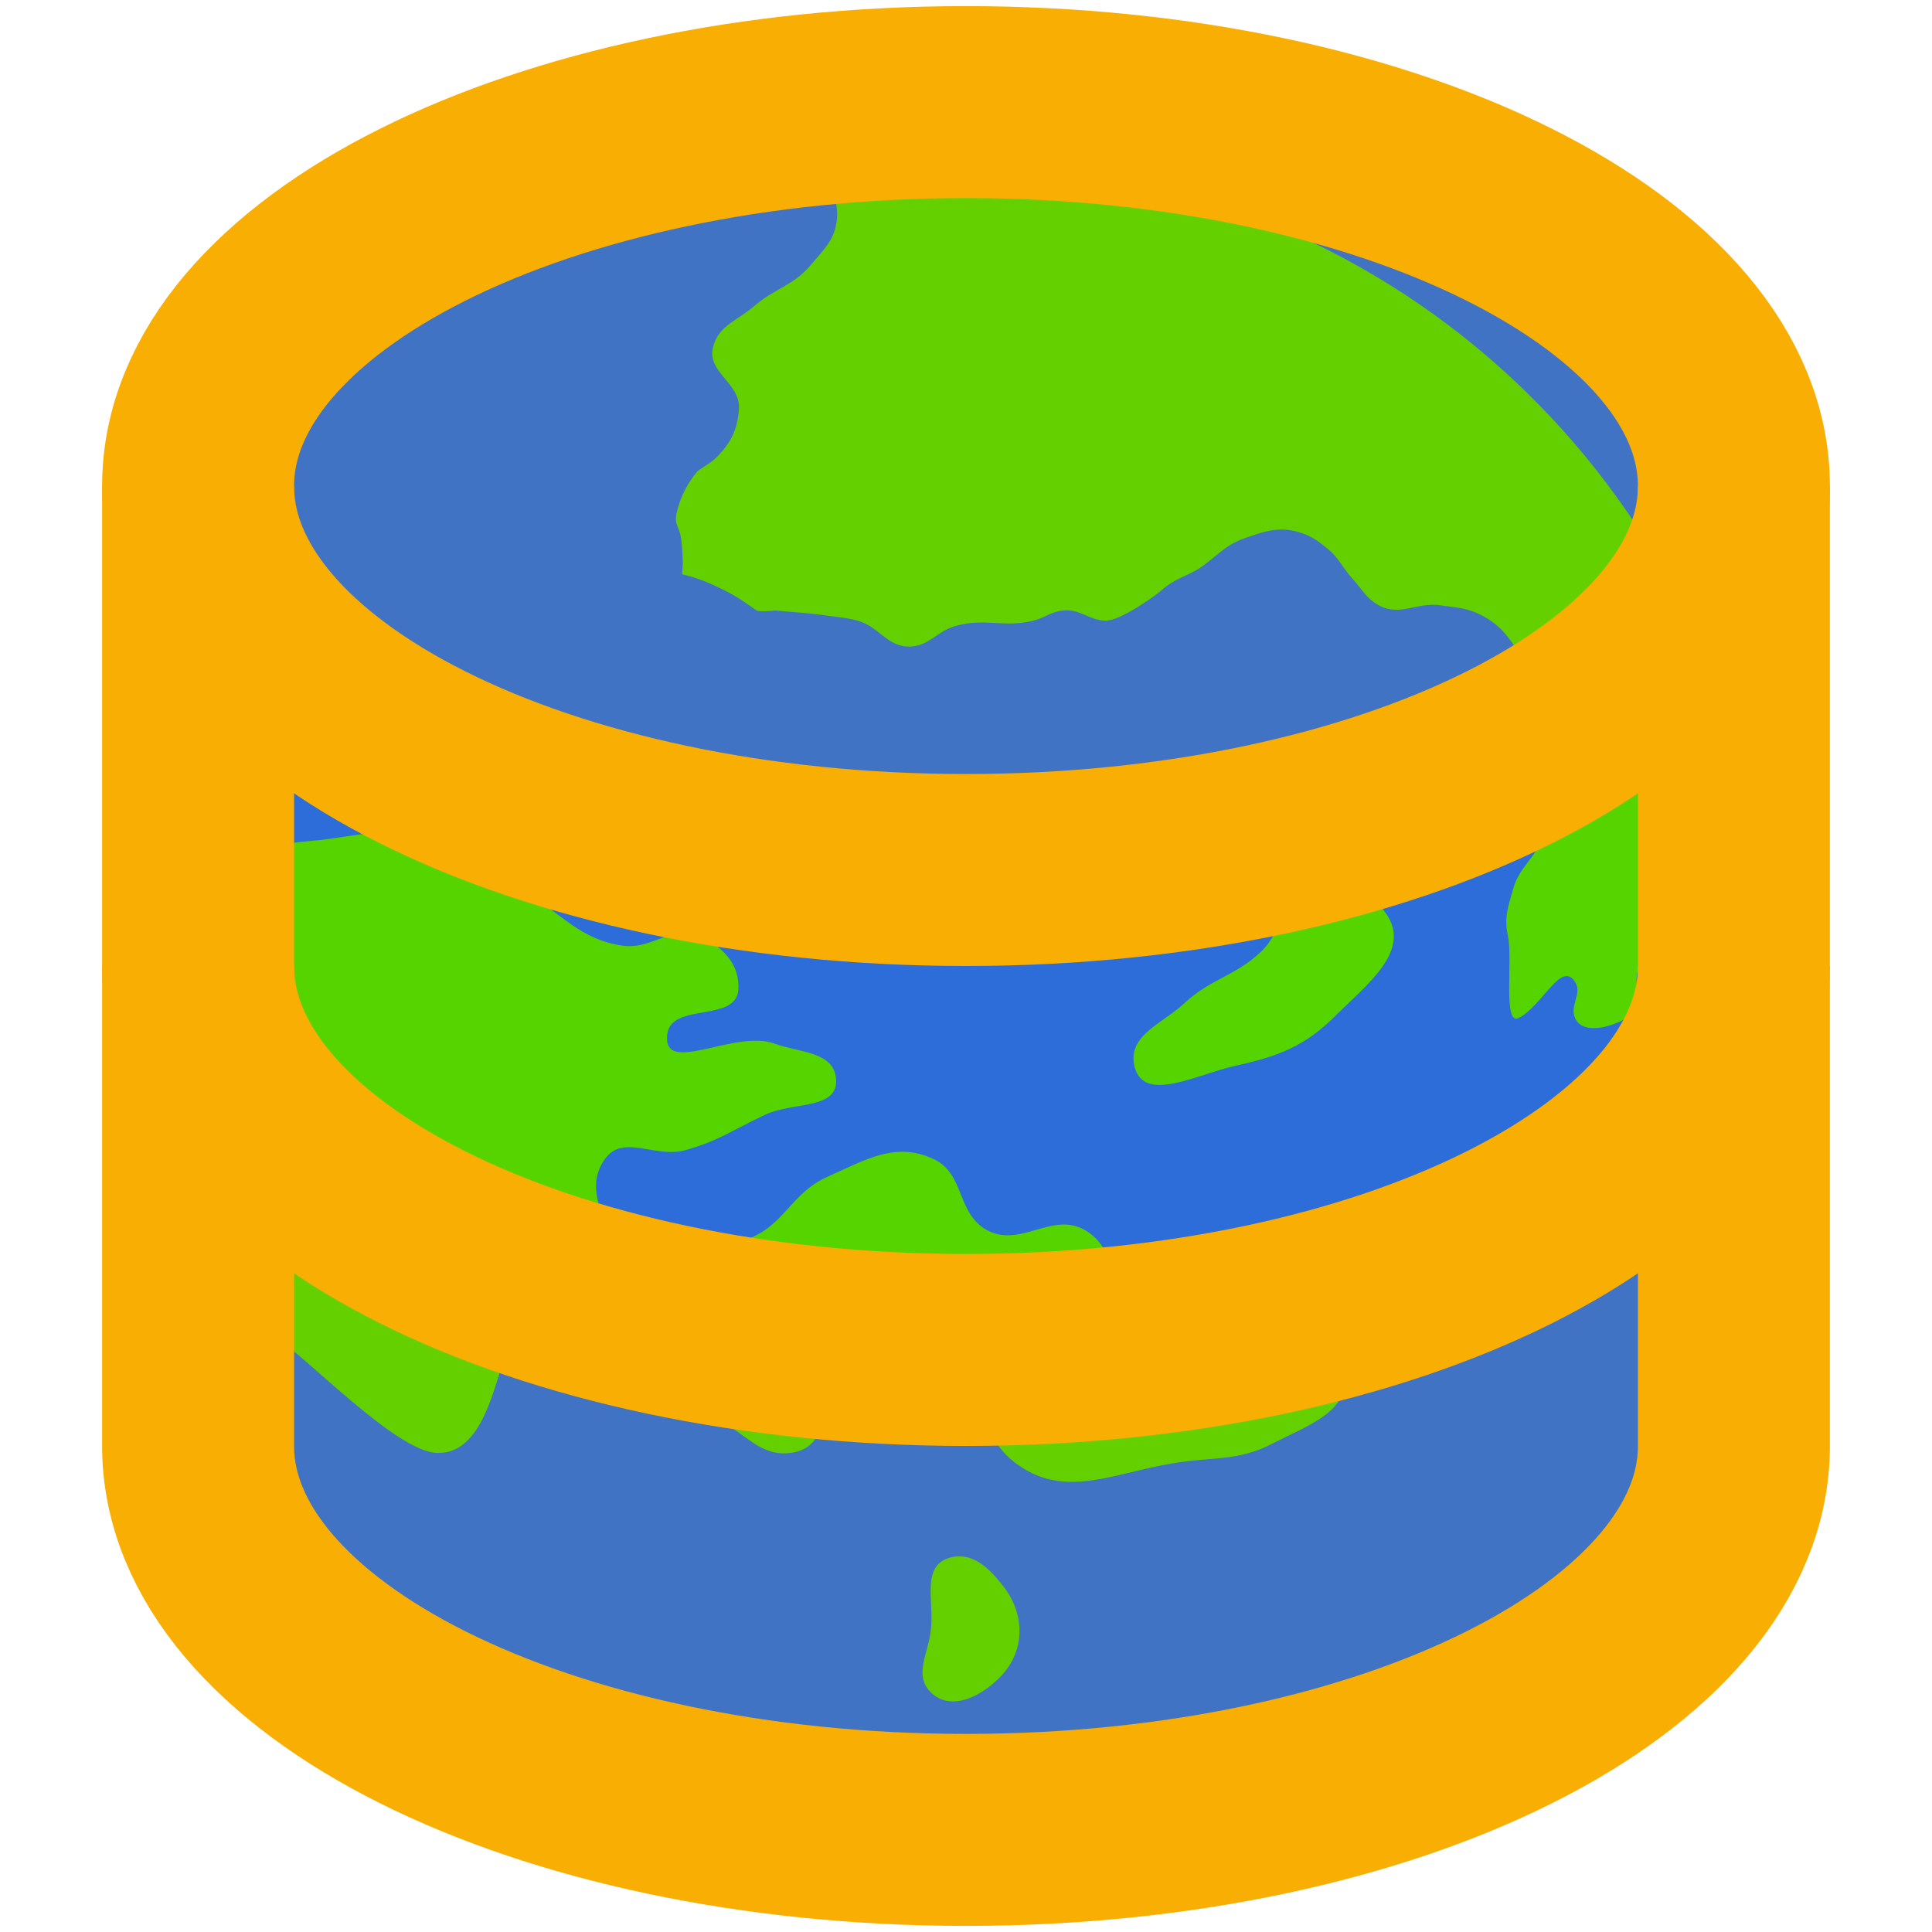
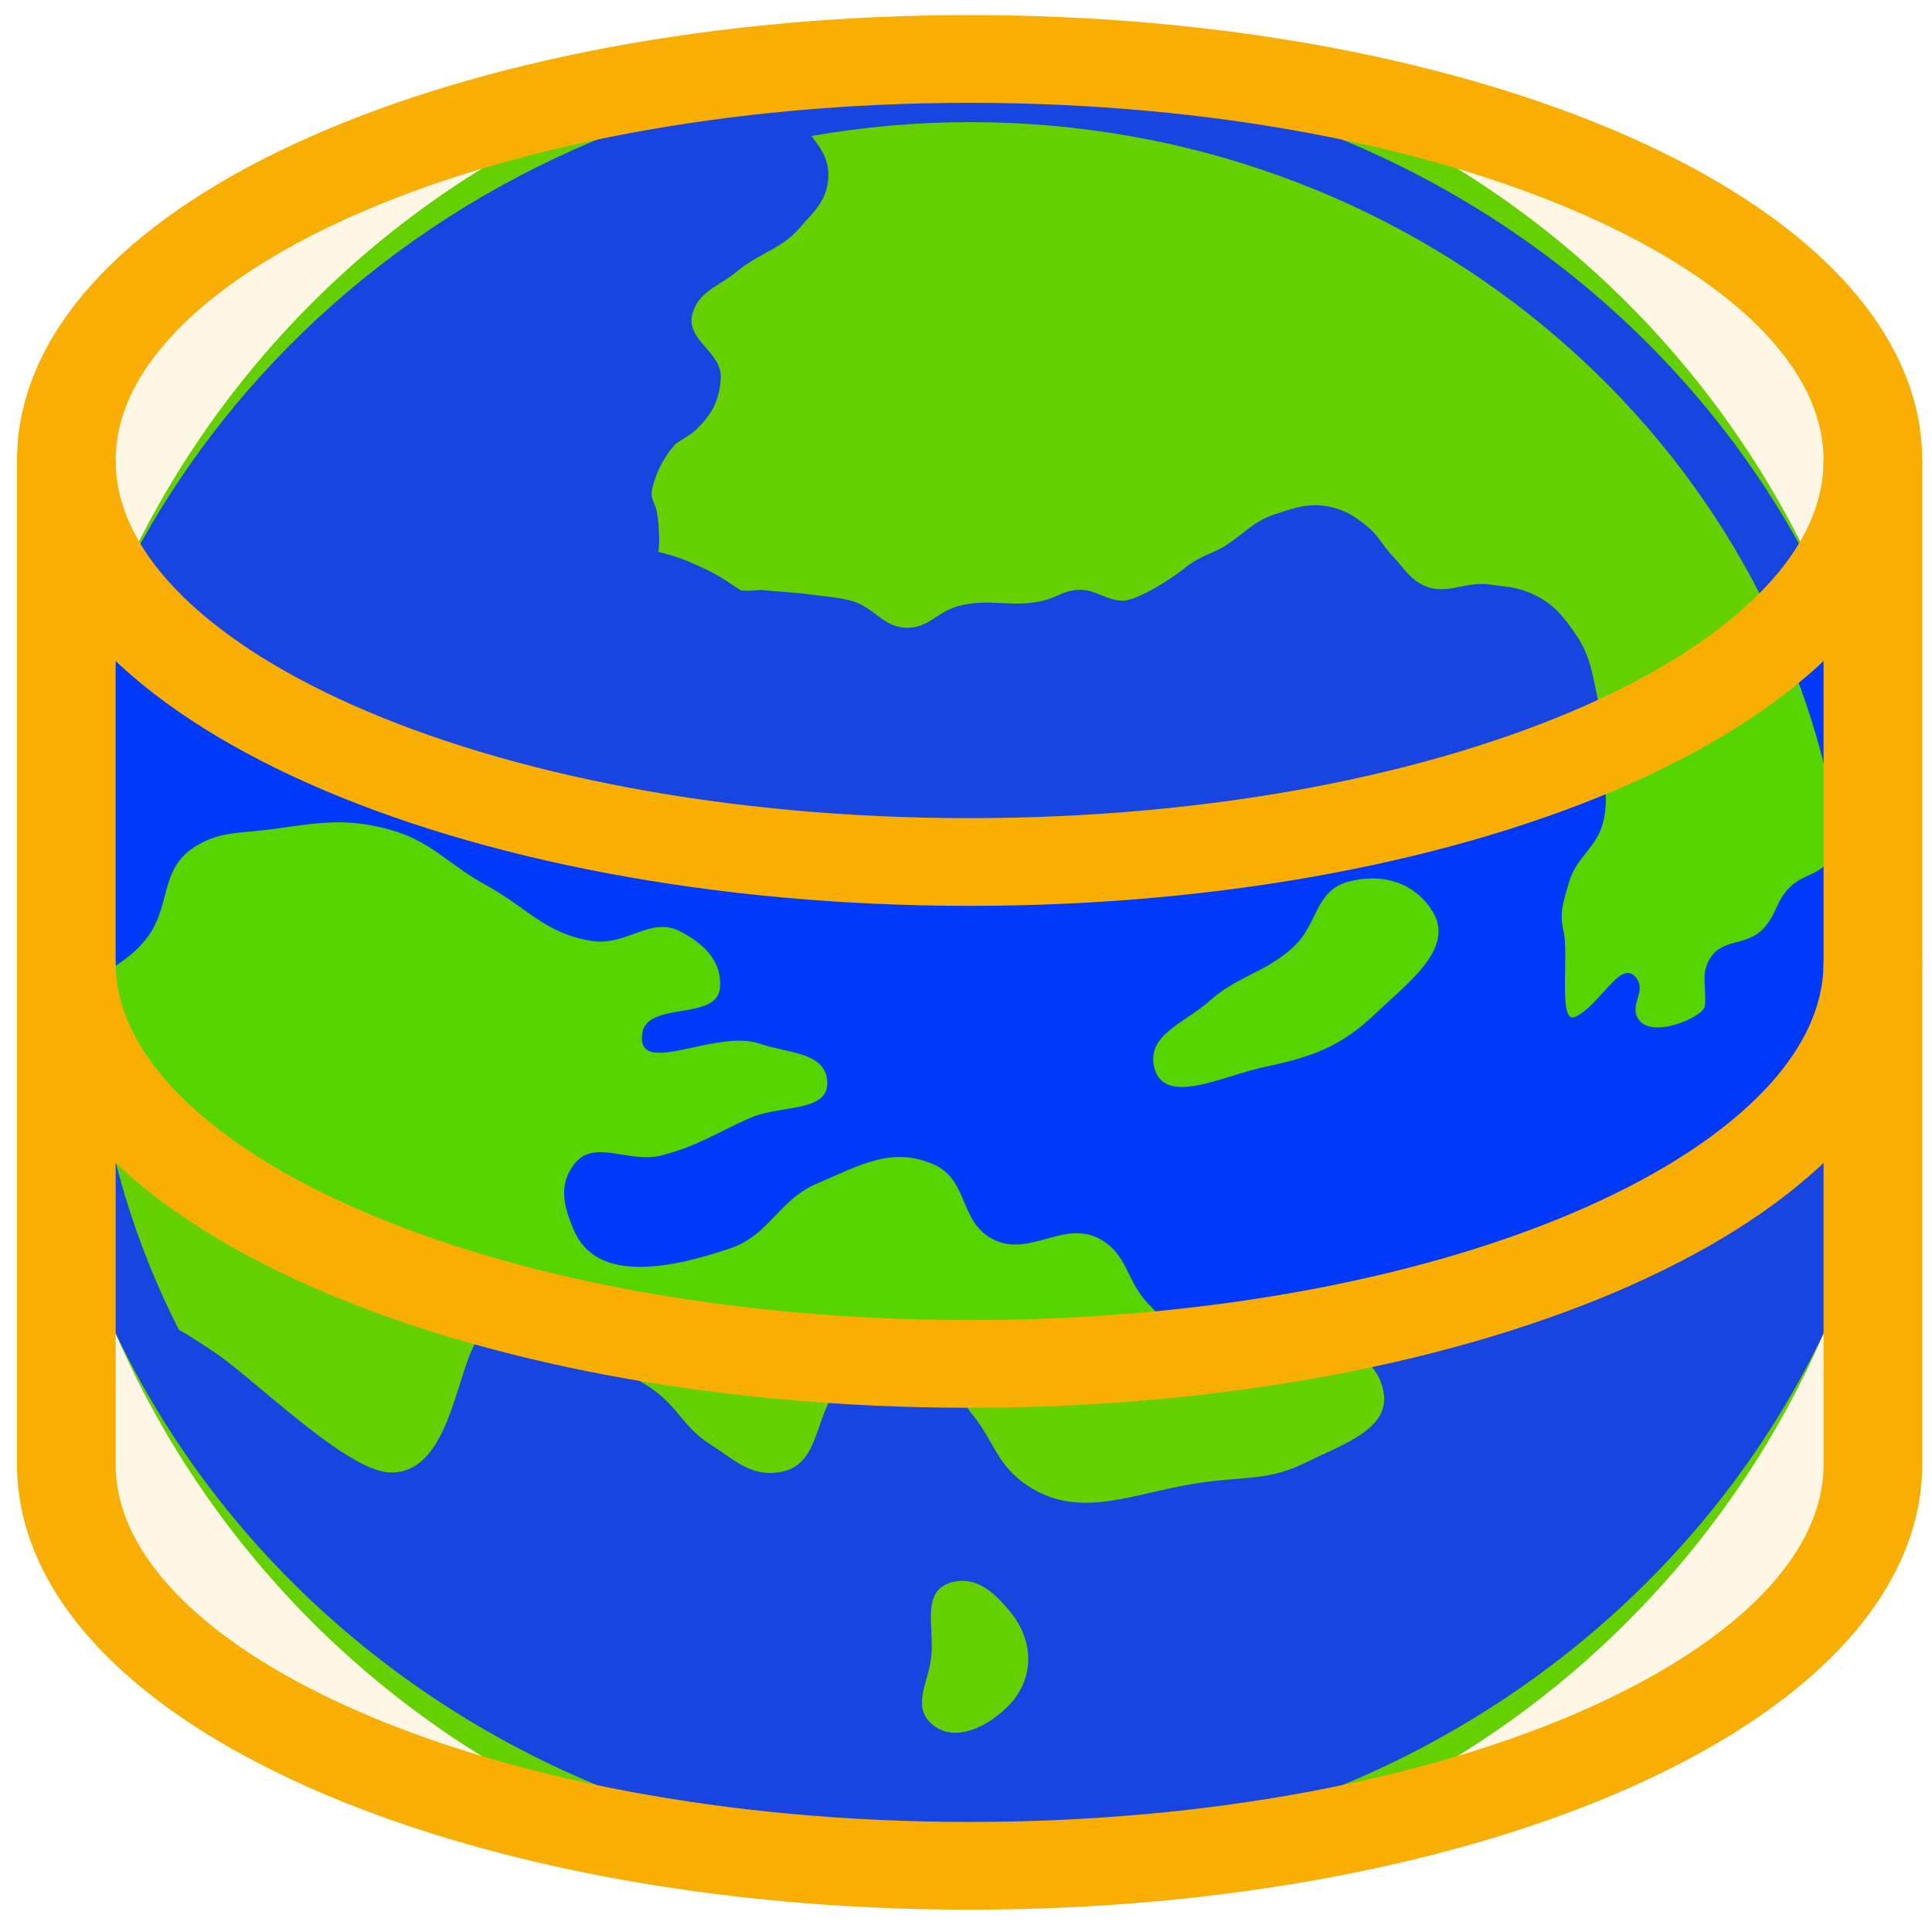
- <svg xmlns="http://www.w3.org/2000/svg" width="16" height="16" viewBox="0 0 0.48 0.48" fill="none" version="1.1" id="svg5" xml:space="preserve">
-   <defs id="defs5" />
-   <ellipse style="fill:#55d400;stroke-width:0.001" id="path6" cx="0.24" cy="0.24" rx="0.211" ry="0.221" />
-   <g style="fill:#000000" id="g5" transform="matrix(0.00664293,0,0,0.00664293,0.02742624,0.02742624)">
-     <g id="SVGRepo_bgCarrier-0" stroke-width="0" />
-     <g id="SVGRepo_tracerCarrier-9" stroke-linecap="round" stroke-linejoin="round" />
-     <g id="SVGRepo_iconCarrier-4">
-       <path fill="#2d6dd9" d="M 32,0 C 15.776,0 2.381,12.077 0.292,27.729 0.29,27.745 0.288,27.76 0.286,27.776 0.23,28.197 0.18,28.619 0.14,29.045 0.121,29.242 0.111,29.441 0.095,29.639 0.074,29.919 0.051,30.199 0.037,30.481 0.014,30.983 0,31.49 0,32 0,49.673 14.327,64 32,64 49.673,64 64,49.673 64,32 64,14.327 49.673,0 32,0 Z m 1.362,58.502 c -0.72,0.787 -1.901,1.414 -2.675,0.67 -0.653,-0.644 -0.099,-1.44 0,-2.353 0.125,-1.065 -0.362,-2.345 0.666,-2.676 0.837,-0.259 1.468,0.322 2.009,1.012 0.825,1.02 0.877,2.371 0,3.347 z M 43.446,49.87 c -1.18,0.608 -2.006,0.494 -3.323,0.673 -2.454,0.309 -4.394,1.52 -6.333,0 -0.867,-0.695 -0.978,-1.451 -1.65,-2.341 -1.084,-1.364 -1.355,-3.879 -3.01,-3.322 -1.058,0.356 -1.026,1.415 -1.654,2.335 -0.81,1.156 -0.607,2.793 -2.005,2.993 -0.974,0.138 -1.499,-0.458 -2.321,-1 -0.922,-0.614 -1.104,-1.348 -2.002,-1.993 -0.934,-0.689 -1.69,-0.693 -2.654,-1.334 -0.694,-0.463 -0.842,-1.304 -1.673,-1.334 -0.751,-0.022 -1.289,0.346 -1.664,0.996 -0.701,1.214 -0.942,4.793 -2.988,4.665 C 10.653,50.105 7.411,46.699 6.175,45.881 5.77,45.608 5.395,45.33 5.017,45.118 3.188,41.362 2.126,37.166 2.02,32.733 2.634,32.218 3.259,31.964 3.839,31.24 4.766,30.11 4.32,28.733 5.512,27.905 c 0.886,-0.604 1.602,-0.507 2.669,-0.658 1.529,-0.222 2.491,-0.422 3.988,0 1.459,0.409 2.016,1.246 3.326,1.992 1.415,0.81 2.052,1.766 3.66,2.001 1.166,0.165 1.966,-0.901 2.988,-0.337 0.824,0.458 1.406,1.066 1.341,2.001 -0.1,1.218 -2.522,0.444 -2.659,1.662 -0.183,1.558 2.512,-0.194 3.992,0.33 0.974,0.355 2.241,0.294 2.325,1.334 0.081,1.156 -1.608,0.837 -2.657,1.335 -1.162,0.541 -1.771,0.996 -3.004,1.329 -1.125,0.298 -2.312,-0.628 -2.987,0.329 -0.53,0.742 -0.343,1.489 0,2.335 0.787,1.931 3.349,1.352 5.322,0.657 1.383,-0.488 1.641,-1.726 2.997,-2.329 1.438,-0.641 2.554,-1.335 3.981,-0.663 1.178,0.556 0.849,2.05 2.006,2.663 1.253,0.668 2.432,-0.729 3.663,0 0.957,0.569 0.887,1.521 1.655,2.327 0.894,0.942 1.41,1.702 2.668,2 1.286,0.299 2.072,-1.071 3.327,-0.671 0.965,0.315 1.755,0.68 1.987,1.672 0.365,1.42 -1.356,1.984 -2.654,2.656 z m 2.393,-16.029 c -1.154,1.16 -2.156,1.539 -3.771,1.893 -1.433,0.315 -3.443,1.438 -3.772,0 -0.251,-1.148 1.029,-1.558 1.893,-2.359 0.959,-0.895 1.854,-0.983 2.826,-1.892 0.87,-0.802 0.756,-2.031 1.893,-2.359 1.109,-0.32 2.182,-0.019 2.825,0.947 0.919,1.367 -0.727,2.61 -1.894,3.77 z m 14.15,-4.522 c -0.492,0.508 -0.462,1.044 -0.965,1.542 -0.557,0.539 -1.331,0.307 -1.738,0.968 -0.358,0.577 -0.13,1.057 -0.194,1.735 -0.041,0.387 -1.924,1.256 -2.313,0.385 -0.214,-0.481 0.281,-0.907 0,-1.353 -0.263,-0.401 -0.555,-0.195 -0.899,0.181 -0.359,0.388 -0.772,0.958 -1.221,1.172 -0.589,0.273 -0.196,-2.25 -0.395,-3.088 -0.146,-0.663 0.01,-1.08 0.198,-1.736 0.25,-0.91 0.938,-1.206 1.155,-2.125 0.194,-0.806 0.033,-1.295 0,-2.123 -0.039,-0.906 -0.015,-1.427 -0.188,-2.314 -0.192,-0.937 -0.252,-1.525 -0.771,-2.316 -0.418,-0.624 -0.694,-1.001 -1.354,-1.352 -0.16,-0.088 -0.31,-0.146 -0.452,-0.191 -0.34,-0.113 -0.659,-0.128 -1.098,-0.193 -0.888,-0.132 -1.522,0.432 -2.314,0 -0.462,-0.255 -0.606,-0.575 -0.96,-0.967 -0.404,-0.434 -0.511,-0.789 -0.967,-1.158 -0.341,-0.276 -0.552,-0.437 -0.965,-0.581 -0.79,-0.263 -1.342,-0.082 -2.126,0.196 -0.77,0.268 -1.058,0.707 -1.739,1.155 -0.522,0.303 -0.893,0.371 -1.348,0.774 -0.276,0.242 -1.59,1.177 -2.127,1.155 -0.544,-0.021 -0.851,-0.343 -1.338,-0.382 -0.065,-0.008 -0.13,-0.008 -0.204,0 0,0 0,0 -0.005,0 -0.473,0.036 -0.696,0.269 -1.146,0.382 -1.107,0.276 -1.812,-0.115 -2.905,0.197 -0.712,0.2 -0.993,0.766 -1.73,0.771 -0.841,0.005 -1.125,-0.743 -1.932,-0.968 -0.442,-0.118 -0.702,-0.129 -1.157,-0.19 -0.749,-0.108 -1.178,-0.119 -1.926,-0.191 H 24.86 c -0.016,0.006 -0.591,0.058 -0.688,0 -0.422,-0.286 -0.722,-0.521 -1.244,-0.773 -0.575,-0.283 -0.919,-0.428 -1.547,-0.584 l 0.026,-0.381 c 0,0 0,-0.847 -0.121,-1.207 -0.115,-0.361 -0.24,-0.361 0,-1.086 0.248,-0.722 0.679,-1.182 0.679,-1.182 0.297,-0.228 0.516,-0.305 0.769,-0.58 0.51,-0.539 0.717,-0.998 0.774,-1.739 0.067,-0.972 -1.205,-1.367 -0.97,-2.316 0.209,-0.826 0.904,-0.98 1.547,-1.543 0.779,-0.67 1.468,-0.758 2.12,-1.542 0.501,-0.593 0.911,-0.965 0.97,-1.738 C 27.228,3.376 26.945,2.965 26.605,2.495 28.356,2.175 30.157,2 32,2 c 14.919,0 27.29,10.893 29.605,25.158 -0.203,0.352 -10e-4,0.796 -0.27,1.193 -0.356,0.543 -0.899,0.499 -1.346,0.968 z" id="path1-8" />
+ <svg xmlns="http://www.w3.org/2000/svg" xmlns:xlink="http://www.w3.org/1999/xlink" width="16" height="16" viewBox="0 0 0.48 0.48" fill="none" version="1.1" id="svg5" xml:space="preserve">
+   <defs id="defs5">
+     <linearGradient id="swatch1">
+       <stop style="stop-color:#0039f8;stop-opacity:1;" offset="0" id="stop1" />
+     </linearGradient>
+     <linearGradient xlink:href="#swatch1" id="linearGradient2" gradientUnits="userSpaceOnUse" x1="0" y1="32" x2="64" y2="32" />
+     <linearGradient xlink:href="#swatch1" id="linearGradient3" gradientUnits="userSpaceOnUse" x1="0" y1="32" x2="64" y2="32" />
+     <linearGradient xlink:href="#swatch1" id="linearGradient4" gradientUnits="userSpaceOnUse" x1="0" y1="32" x2="64" y2="32" />
+     <linearGradient xlink:href="#swatch1" id="linearGradient5" gradientUnits="userSpaceOnUse" x1="0" y1="32" x2="64" y2="32" />
+     <linearGradient xlink:href="#swatch1" id="linearGradient6" gradientUnits="userSpaceOnUse" x1="0" y1="32" x2="64" y2="32" />
+     <linearGradient xlink:href="#swatch1" id="linearGradient7" gradientUnits="userSpaceOnUse" x1="0" y1="32" x2="64" y2="32" />
+   </defs>
+   <g id="g1" transform="matrix(1.095971,0,0,1.047546,-0.02213578,-0.01230839)">
+     <ellipse style="fill:#55d400;stroke-width:0.001" id="path6" cx="0.24" cy="0.24" rx="0.211" ry="0.221" />
+     <g style="fill:url(#linearGradient6);stroke-width:0.998;stroke-dasharray:none" id="g5" transform="matrix(0.00664293,0,0,0.00664293,0.02742624,0.02742624)">
+       <g id="SVGRepo_bgCarrier-0" stroke-width="0" style="fill:url(#linearGradient2);stroke-width:0.998;stroke-dasharray:none" />
+       <g id="SVGRepo_tracerCarrier-9" stroke-linecap="round" stroke-linejoin="round" style="fill:url(#linearGradient3);stroke-width:0.998;stroke-dasharray:none" />
+       <g id="SVGRepo_iconCarrier-4" style="fill:url(#linearGradient7);stroke-width:0.998;stroke-dasharray:none">
+         <path fill="#2d6dd9" d="M 32,0 C 15.776,0 2.381,12.077 0.292,27.729 0.29,27.745 0.288,27.76 0.286,27.776 0.23,28.197 0.18,28.619 0.14,29.045 0.121,29.242 0.111,29.441 0.095,29.639 0.074,29.919 0.051,30.199 0.037,30.481 0.014,30.983 0,31.49 0,32 0,49.673 14.327,64 32,64 49.673,64 64,49.673 64,32 64,14.327 49.673,0 32,0 Z m 1.362,58.502 c -0.72,0.787 -1.901,1.414 -2.675,0.67 -0.653,-0.644 -0.099,-1.44 0,-2.353 0.125,-1.065 -0.362,-2.345 0.666,-2.676 0.837,-0.259 1.468,0.322 2.009,1.012 0.825,1.02 0.877,2.371 0,3.347 z M 43.446,49.87 c -1.18,0.608 -2.006,0.494 -3.323,0.673 -2.454,0.309 -4.394,1.52 -6.333,0 -0.867,-0.695 -0.978,-1.451 -1.65,-2.341 -1.084,-1.364 -1.355,-3.879 -3.01,-3.322 -1.058,0.356 -1.026,1.415 -1.654,2.335 -0.81,1.156 -0.607,2.793 -2.005,2.993 -0.974,0.138 -1.499,-0.458 -2.321,-1 -0.922,-0.614 -1.104,-1.348 -2.002,-1.993 -0.934,-0.689 -1.69,-0.693 -2.654,-1.334 -0.694,-0.463 -0.842,-1.304 -1.673,-1.334 -0.751,-0.022 -1.289,0.346 -1.664,0.996 -0.701,1.214 -0.942,4.793 -2.988,4.665 C 10.653,50.105 7.411,46.699 6.175,45.881 5.77,45.608 5.395,45.33 5.017,45.118 3.188,41.362 2.126,37.166 2.02,32.733 2.634,32.218 3.259,31.964 3.839,31.24 4.766,30.11 4.32,28.733 5.512,27.905 c 0.886,-0.604 1.602,-0.507 2.669,-0.658 1.529,-0.222 2.491,-0.422 3.988,0 1.459,0.409 2.016,1.246 3.326,1.992 1.415,0.81 2.052,1.766 3.66,2.001 1.166,0.165 1.966,-0.901 2.988,-0.337 0.824,0.458 1.406,1.066 1.341,2.001 -0.1,1.218 -2.522,0.444 -2.659,1.662 -0.183,1.558 2.512,-0.194 3.992,0.33 0.974,0.355 2.241,0.294 2.325,1.334 0.081,1.156 -1.608,0.837 -2.657,1.335 -1.162,0.541 -1.771,0.996 -3.004,1.329 -1.125,0.298 -2.312,-0.628 -2.987,0.329 -0.53,0.742 -0.343,1.489 0,2.335 0.787,1.931 3.349,1.352 5.322,0.657 1.383,-0.488 1.641,-1.726 2.997,-2.329 1.438,-0.641 2.554,-1.335 3.981,-0.663 1.178,0.556 0.849,2.05 2.006,2.663 1.253,0.668 2.432,-0.729 3.663,0 0.957,0.569 0.887,1.521 1.655,2.327 0.894,0.942 1.41,1.702 2.668,2 1.286,0.299 2.072,-1.071 3.327,-0.671 0.965,0.315 1.755,0.68 1.987,1.672 0.365,1.42 -1.356,1.984 -2.654,2.656 z m 2.393,-16.029 c -1.154,1.16 -2.156,1.539 -3.771,1.893 -1.433,0.315 -3.443,1.438 -3.772,0 -0.251,-1.148 1.029,-1.558 1.893,-2.359 0.959,-0.895 1.854,-0.983 2.826,-1.892 0.87,-0.802 0.756,-2.031 1.893,-2.359 1.109,-0.32 2.182,-0.019 2.825,0.947 0.919,1.367 -0.727,2.61 -1.894,3.77 z m 14.15,-4.522 c -0.492,0.508 -0.462,1.044 -0.965,1.542 -0.557,0.539 -1.331,0.307 -1.738,0.968 -0.358,0.577 -0.13,1.057 -0.194,1.735 -0.041,0.387 -1.924,1.256 -2.313,0.385 -0.214,-0.481 0.281,-0.907 0,-1.353 -0.263,-0.401 -0.555,-0.195 -0.899,0.181 -0.359,0.388 -0.772,0.958 -1.221,1.172 -0.589,0.273 -0.196,-2.25 -0.395,-3.088 -0.146,-0.663 0.01,-1.08 0.198,-1.736 0.25,-0.91 0.938,-1.206 1.155,-2.125 0.194,-0.806 0.033,-1.295 0,-2.123 -0.039,-0.906 -0.015,-1.427 -0.188,-2.314 -0.192,-0.937 -0.252,-1.525 -0.771,-2.316 -0.418,-0.624 -0.694,-1.001 -1.354,-1.352 -0.16,-0.088 -0.31,-0.146 -0.452,-0.191 -0.34,-0.113 -0.659,-0.128 -1.098,-0.193 -0.888,-0.132 -1.522,0.432 -2.314,0 -0.462,-0.255 -0.606,-0.575 -0.96,-0.967 -0.404,-0.434 -0.511,-0.789 -0.967,-1.158 -0.341,-0.276 -0.552,-0.437 -0.965,-0.581 -0.79,-0.263 -1.342,-0.082 -2.126,0.196 -0.77,0.268 -1.058,0.707 -1.739,1.155 -0.522,0.303 -0.893,0.371 -1.348,0.774 -0.276,0.242 -1.59,1.177 -2.127,1.155 -0.544,-0.021 -0.851,-0.343 -1.338,-0.382 -0.065,-0.008 -0.13,-0.008 -0.204,0 0,0 0,0 -0.005,0 -0.473,0.036 -0.696,0.269 -1.146,0.382 -1.107,0.276 -1.812,-0.115 -2.905,0.197 -0.712,0.2 -0.993,0.766 -1.73,0.771 -0.841,0.005 -1.125,-0.743 -1.932,-0.968 -0.442,-0.118 -0.702,-0.129 -1.157,-0.19 -0.749,-0.108 -1.178,-0.119 -1.926,-0.191 H 24.86 c -0.016,0.006 -0.591,0.058 -0.688,0 -0.422,-0.286 -0.722,-0.521 -1.244,-0.773 -0.575,-0.283 -0.919,-0.428 -1.547,-0.584 l 0.026,-0.381 c 0,0 0,-0.847 -0.121,-1.207 -0.115,-0.361 -0.24,-0.361 0,-1.086 0.248,-0.722 0.679,-1.182 0.679,-1.182 0.297,-0.228 0.516,-0.305 0.769,-0.58 0.51,-0.539 0.717,-0.998 0.774,-1.739 0.067,-0.972 -1.205,-1.367 -0.97,-2.316 0.209,-0.826 0.904,-0.98 1.547,-1.543 0.779,-0.67 1.468,-0.758 2.12,-1.542 0.501,-0.593 0.911,-0.965 0.97,-1.738 C 27.228,3.376 26.945,2.965 26.605,2.495 28.356,2.175 30.157,2 32,2 c 14.919,0 27.29,10.893 29.605,25.158 -0.203,0.352 -10e-4,0.796 -0.27,1.193 -0.356,0.543 -0.899,0.499 -1.346,0.968 z" id="path1-8" style="fill:url(#linearGradient4);stroke-width:0.998;stroke-dasharray:none" />
+       </g>
+     </g>
+     <g id="SVGRepo_iconCarrier" transform="matrix(0.02559603,0,0,0.02380729,-0.06715239,-0.04568741)" style="stroke-width:0.874;stroke-dasharray:none">
+       <path opacity="0.1" d="m 20,7 c 0,2.209 -3.582,4 -8,4 C 7.582,11 4,9.209 4,7 4,4.791 7.582,3 12,3 c 4.418,0 8,1.791 8,4 z" fill="#f8ae03" id="path1" style="stroke-width:0.874;stroke-dasharray:none" />
+       <path opacity="0.1" d="M 19.75,13.477 C 19.314,14.092 18.619,14.627 17.769,15.052 16.279,15.797 14.239,16.25 12,16.25 9.76,16.25 7.721,15.797 6.231,15.052 5.381,14.627 4.686,14.092 4.25,13.477 V 17 c 0,0.959 0.784,1.894 2.205,2.605 C 7.861,20.308 9.821,20.75 12,20.75 c 2.179,0 4.139,-0.442 5.545,-1.145 C 18.966,18.894 19.75,17.959 19.75,17 Z" fill="#f8ae03" id="path2" style="stroke-width:0.874;stroke-dasharray:none" />
+       <path d="m 20,7 c 0,2.209 -3.582,4 -8,4 C 7.582,11 4,9.209 4,7 4,4.791 7.582,3 12,3 c 4.418,0 8,1.791 8,4 z" stroke="#f8ae03" stroke-width="2" id="path3" style="stroke-width:0.874;stroke-dasharray:none" />
+       <path d="m 20,12 c 0,2.209 -3.582,4 -8,4 -4.418,0 -8,-1.791 -8,-4" stroke="#f8ae03" stroke-width="2" id="path4" style="stroke-width:0.874;stroke-dasharray:none" />
+       <path d="m 4,7 v 10 c 0,2.209 3.582,4 8,4 4.418,0 8,-1.791 8,-4 V 7" stroke="#f8ae03" stroke-width="2" id="path5" style="stroke-width:0.874;stroke-dasharray:none" />
    </g>
  </g>
-   <g id="SVGRepo_iconCarrier" transform="matrix(0.02384798,0,0,0.02384798,-0.04617576,-0.04617576)">
-     <path opacity="0.1" d="m 20,7 c 0,2.209 -3.582,4 -8,4 C 7.582,11 4,9.209 4,7 4,4.791 7.582,3 12,3 c 4.418,0 8,1.791 8,4 z" fill="#f8ae03" id="path1" />
-     <path opacity="0.1" d="M 19.75,13.477 C 19.314,14.092 18.619,14.627 17.769,15.052 16.279,15.797 14.239,16.25 12,16.25 9.76,16.25 7.721,15.797 6.231,15.052 5.381,14.627 4.686,14.092 4.25,13.477 V 17 c 0,0.959 0.784,1.894 2.205,2.605 C 7.861,20.308 9.821,20.75 12,20.75 c 2.179,0 4.139,-0.442 5.545,-1.145 C 18.966,18.894 19.75,17.959 19.75,17 Z" fill="#f8ae03" id="path2" />
-     <path d="m 20,7 c 0,2.209 -3.582,4 -8,4 C 7.582,11 4,9.209 4,7 4,4.791 7.582,3 12,3 c 4.418,0 8,1.791 8,4 z" stroke="#f8ae03" stroke-width="2" id="path3" />
-     <path d="m 20,12 c 0,2.209 -3.582,4 -8,4 -4.418,0 -8,-1.791 -8,-4" stroke="#f8ae03" stroke-width="2" id="path4" />
-     <path d="m 4,7 v 10 c 0,2.209 3.582,4 8,4 4.418,0 8,-1.791 8,-4 V 7" stroke="#f8ae03" stroke-width="2" id="path5" />
-   </g>
</svg>
